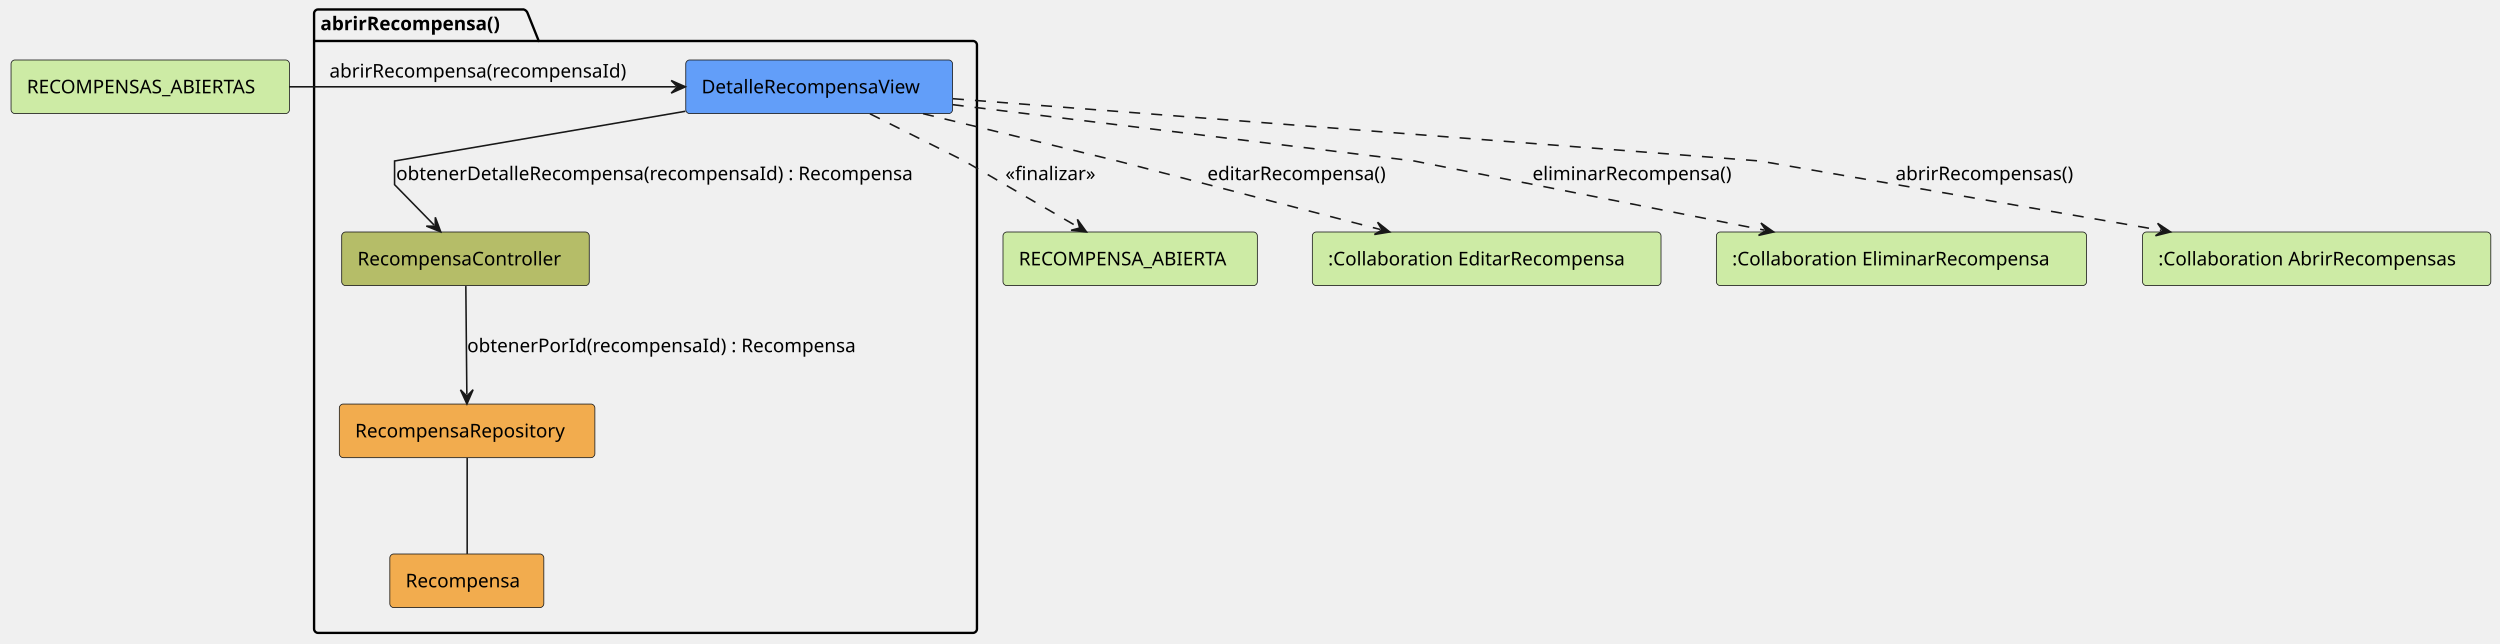
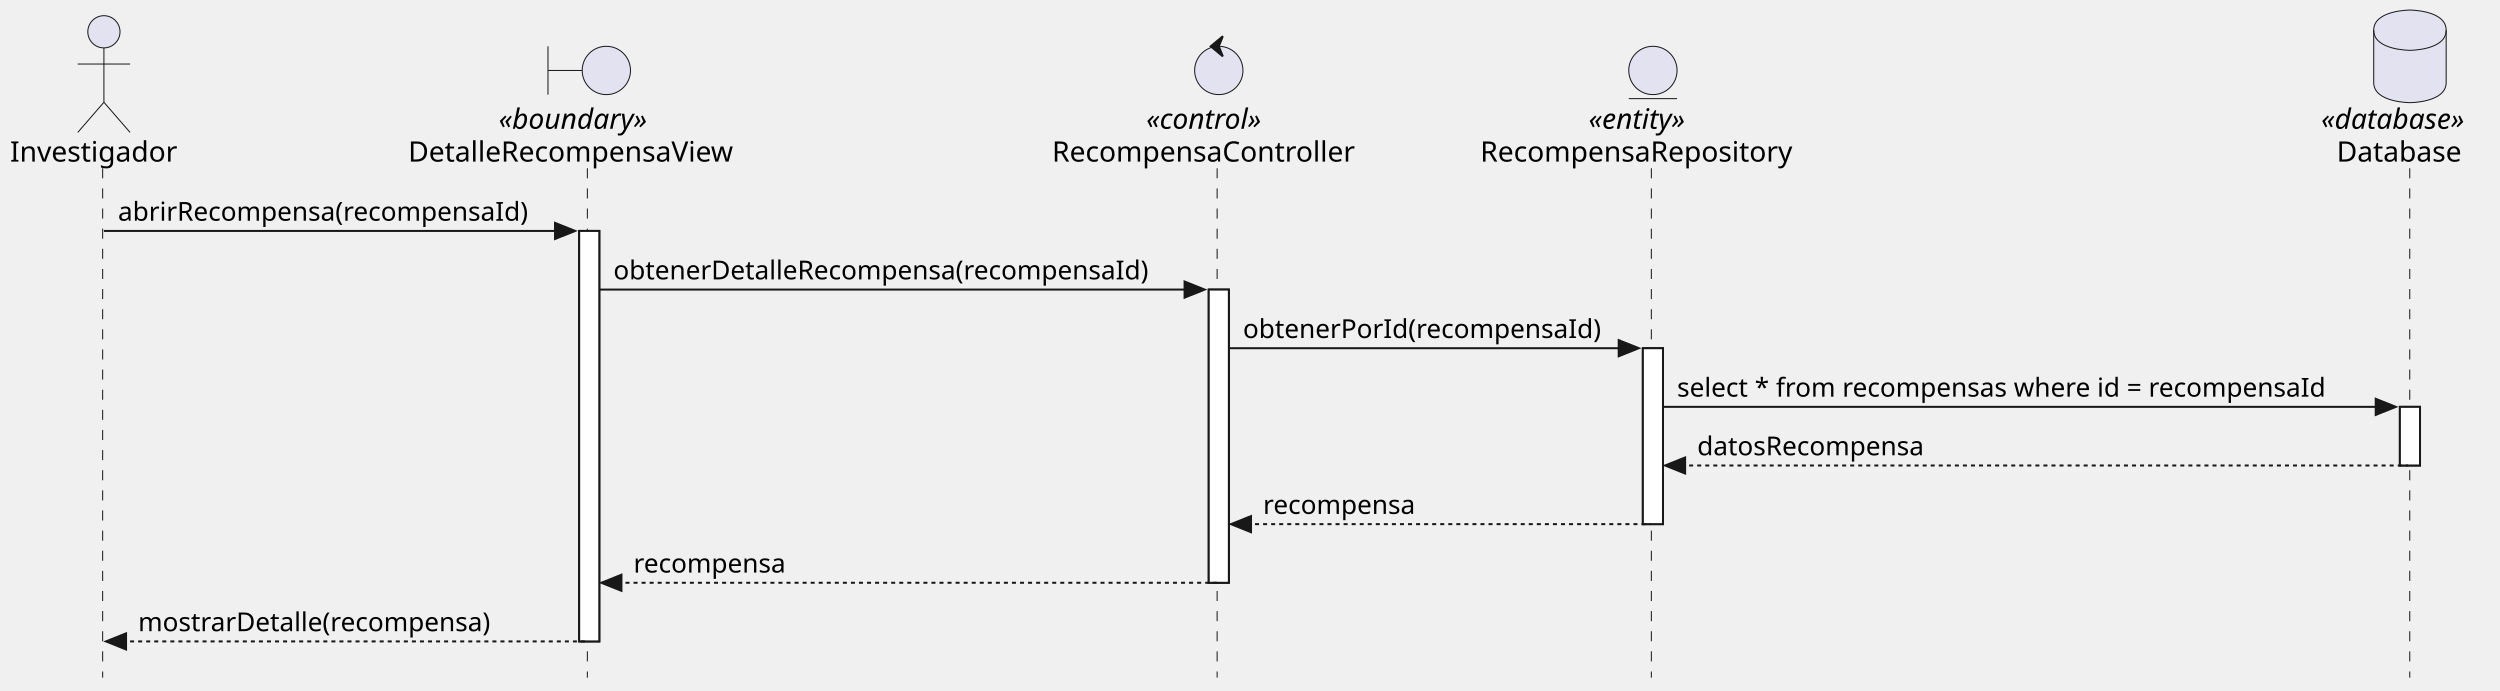
- <svg xmlns="http://www.w3.org/2000/svg" contentStyleType="text/css" data-diagram-type="DESCRIPTION" height="408px" preserveAspectRatio="none" style="width:1584px;height:408px;background:#FFFFFF;" version="1.1" viewBox="0 0 1584 408" width="1584px" zoomAndPan="magnify">
+ <svg xmlns="http://www.w3.org/2000/svg" contentStyleType="text/css" data-diagram-type="SEQUENCE" height="343px" preserveAspectRatio="none" style="width:1242px;height:343px;background:#FFFFFF;" version="1.1" viewBox="0 0 1242 343" width="1242px" zoomAndPan="magnify">
  <defs />
  <g>
-     <g class="cluster" data-qualified-name="abrirRecompensa" data-source-line="10" id="ent0004">
-       <path d="M201.5,6 L331.857,6 A3.75,3.75 0 0 1 334.357,8.5 L341.357,25.969 L616.5,25.969 A2.5,2.5 0 0 1 619,28.469 L619,398.5 A2.5,2.5 0 0 1 616.5,401 L201.5,401 A2.5,2.5 0 0 1 199,398.5 L199,8.5 A2.5,2.5 0 0 1 201.5,6" fill="none" style="stroke:#000000;stroke-width:1.5;" />
-       <line style="stroke:#000000;stroke-width:1.5;" x1="199" x2="341.357" y1="25.969" y2="25.969" />
-       <text fill="#000000" font-family="sans-serif" font-size="12" font-weight="bold" lengthAdjust="spacing" textLength="129.357" x="203" y="19.139">abrirRecompensa()</text>
+     <g>
+       <rect fill="#FFFFFF" height="203.93" style="stroke:#181818;stroke-width:1;" width="10" x="287.732" y="114.727" />
    </g>
-     <g class="entity" data-qualified-name="abrirRecompensa.DetalleRecompensaView" data-source-line="11" id="ent0005">
-       <rect fill="#629EF9" height="33.969" rx="2.5" ry="2.5" style="stroke:#181818;stroke-width:0.5;" width="169.033" x="434.5" y="38" />
-       <text fill="#000000" font-family="sans-serif" font-size="12" lengthAdjust="spacing" textLength="149.033" x="444.5" y="59.139">DetalleRecompensaView</text>
+     <g>
+       <rect fill="#FFFFFF" height="145.664" style="stroke:#181818;stroke-width:1;" width="10" x="600.498" y="143.859" />
    </g>
-     <g class="entity" data-qualified-name="abrirRecompensa.RecompensaController" data-source-line="12" id="ent0006">
-       <rect fill="#B5BD68" height="33.969" rx="2.5" ry="2.5" style="stroke:#181818;stroke-width:0.5;" width="156.852" x="216.5" y="147" />
-       <text fill="#000000" font-family="sans-serif" font-size="12" lengthAdjust="spacing" textLength="136.852" x="226.5" y="168.139">RecompensaController</text>
+     <g>
+       <rect fill="#FFFFFF" height="87.398" style="stroke:#181818;stroke-width:1;" width="10" x="816.17" y="172.992" />
    </g>
-     <g class="entity" data-qualified-name="abrirRecompensa.RecompensaRepository" data-source-line="13" id="ent0007">
-       <rect fill="#F2AC4E" height="33.969" rx="2.5" ry="2.5" style="stroke:#181818;stroke-width:0.5;" width="161.908" x="215" y="256" />
-       <text fill="#000000" font-family="sans-serif" font-size="12" lengthAdjust="spacing" textLength="141.908" x="225" y="277.139">RecompensaRepository</text>
+     <g>
+       <rect fill="#FFFFFF" height="29.133" style="stroke:#181818;stroke-width:1;" width="10" x="1192.26" y="202.125" />
    </g>
-     <g class="entity" data-qualified-name="abrirRecompensa.Recompensa" data-source-line="14" id="ent0008">
-       <rect fill="#F2AC4E" height="33.969" rx="2.5" ry="2.5" style="stroke:#181818;stroke-width:0.5;" width="97.561" x="247" y="351" />
-       <text fill="#000000" font-family="sans-serif" font-size="12" lengthAdjust="spacing" textLength="77.561" x="257" y="372.139">Recompensa</text>
+     <g class="participant-lifeline" data-entity-uid="part1" data-qualified-name="Investigador" id="part1-lifeline">
+       <g>
+         <rect fill="#000000" fill-opacity="0" height="253.062" width="8" x="47.623" y="83.594" />
+         <line style="stroke:#181818;stroke-width:0.5;stroke-dasharray:5,5;" x1="51" x2="51" y1="83.594" y2="336.656" />
+       </g>
    </g>
-     <g class="entity" data-qualified-name="RecompensasAbiertas" data-source-line="7" id="ent0002">
-       <rect fill="#CDEBA5" height="33.969" rx="2.5" ry="2.5" style="stroke:#181818;stroke-width:0.5;" width="176.393" x="7" y="38" />
-       <text fill="#000000" font-family="sans-serif" font-size="12" lengthAdjust="spacing" textLength="156.393" x="17" y="59.139">RECOMPENSAS_ABIERTAS</text>
+     <g class="participant-lifeline" data-entity-uid="part2" data-qualified-name="DetalleRecompensaView" id="part2-lifeline">
+       <g>
+         <rect fill="#000000" fill-opacity="0" height="253.062" width="8" x="288.732" y="83.594" />
+         <line style="stroke:#181818;stroke-width:0.5;stroke-dasharray:5,5;" x1="291.796" x2="291.796" y1="83.594" y2="336.656" />
+       </g>
    </g>
-     <g class="entity" data-qualified-name="RecompensaAbierta" data-source-line="8" id="ent0003">
-       <rect fill="#CDEBA5" height="33.969" rx="2.5" ry="2.5" style="stroke:#181818;stroke-width:0.5;" width="161.158" x="635.5" y="147" />
-       <text fill="#000000" font-family="sans-serif" font-size="12" lengthAdjust="spacing" textLength="141.158" x="645.5" y="168.139">RECOMPENSA_ABIERTA</text>
+     <g class="participant-lifeline" data-entity-uid="part3" data-qualified-name="RecompensaController" id="part3-lifeline">
+       <g>
+         <rect fill="#000000" fill-opacity="0" height="253.062" width="8" x="601.498" y="83.594" />
+         <line style="stroke:#181818;stroke-width:0.5;stroke-dasharray:5,5;" x1="604.668" x2="604.668" y1="83.594" y2="336.656" />
+       </g>
    </g>
-     <g class="entity" data-qualified-name="EditarRecompensa" data-source-line="17" id="ent0009">
-       <rect fill="#CDEBA5" height="33.969" rx="2.5" ry="2.5" style="stroke:#181818;stroke-width:0.5;" width="220.918" x="831.5" y="147" />
-       <text fill="#000000" font-family="sans-serif" font-size="12" lengthAdjust="spacing" textLength="200.918" x="841.5" y="168.139">:Collaboration EditarRecompensa</text>
+     <g class="participant-lifeline" data-entity-uid="part4" data-qualified-name="RecompensaRepository" id="part4-lifeline">
+       <g>
+         <rect fill="#000000" fill-opacity="0" height="253.062" width="8" x="817.17" y="83.594" />
+         <line style="stroke:#181818;stroke-width:0.5;stroke-dasharray:5,5;" x1="820.39" x2="820.39" y1="83.594" y2="336.656" />
+       </g>
    </g>
-     <g class="entity" data-qualified-name="EliminarRecompensa" data-source-line="18" id="ent0010">
-       <rect fill="#CDEBA5" height="33.969" rx="2.5" ry="2.5" style="stroke:#181818;stroke-width:0.5;" width="234.559" x="1087.5" y="147" />
-       <text fill="#000000" font-family="sans-serif" font-size="12" lengthAdjust="spacing" textLength="214.559" x="1097.5" y="168.139">:Collaboration EliminarRecompensa</text>
+     <g class="participant-lifeline" data-entity-uid="part5" data-qualified-name="Database" id="part5-lifeline">
+       <g>
+         <rect fill="#000000" fill-opacity="0" height="253.062" width="8" x="1193.26" y="83.594" />
+         <line style="stroke:#181818;stroke-width:0.5;stroke-dasharray:5,5;" x1="1197.166" x2="1197.166" y1="83.594" y2="336.656" />
+       </g>
    </g>
-     <g class="entity" data-qualified-name="AbrirRecompensas" data-source-line="19" id="ent0011">
-       <rect fill="#CDEBA5" height="33.969" rx="2.5" ry="2.5" style="stroke:#181818;stroke-width:0.5;" width="220.672" x="1357.5" y="147" />
-       <text fill="#000000" font-family="sans-serif" font-size="12" lengthAdjust="spacing" textLength="200.672" x="1367.5" y="168.139">:Collaboration AbrirRecompensas</text>
+     <g class="participant participant-head" data-entity-uid="part1" data-qualified-name="Investigador" id="part1-head">
+       <text fill="#000000" font-family="sans-serif" font-size="14" lengthAdjust="spacing" textLength="87.247" x="5" y="80.292">Investigador</text>
+       <ellipse cx="51.623" cy="15.797" fill="#E2E2F0" rx="8" ry="8" style="stroke:#181818;stroke-width:0.5;" />
+       <path d="M51.623,23.797 L51.623,50.797 M38.623,31.797 L64.624,31.797 M51.623,50.797 L38.623,65.797 M51.623,50.797 L64.624,65.797" fill="none" style="stroke:#181818;stroke-width:0.5;" />
    </g>
-     <g class="link" data-entity-1="ent0002" data-entity-2="ent0005" data-link-type="dependency" data-source-line="21" id="lnk12">
-       <path d="M183.11,55 C256.87,55 355.45,55 428.26,55" fill="none" id="RecompensasAbiertas-to-DetalleRecompensaView" style="stroke:#181818;stroke-width:1;" />
-       <polygon fill="#181818" points="434.26,55,425.26,51,429.26,55,425.26,59,434.26,55" style="stroke:#181818;stroke-width:1;" />
-       <text fill="#000000" font-family="sans-serif" font-size="12" lengthAdjust="spacing" textLength="200.408" x="208.75" y="49.139">abrirRecompensa(recompensaId)</text>
+     <g class="participant participant-head" data-entity-uid="part2" data-qualified-name="DetalleRecompensaView" id="part2-head">
+       <text fill="#000000" font-family="sans-serif" font-size="14" font-style="italic" lengthAdjust="spacing" textLength="83.986" x="247.739" y="63.995">«boundary»</text>
+       <text fill="#000000" font-family="sans-serif" font-size="14" lengthAdjust="spacing" textLength="173.872" x="202.796" y="80.292">DetalleRecompensaView</text>
+       <path d="M272.232,23 L272.232,47 M272.232,35 L289.232,35" fill="none" style="stroke:#181818;stroke-width:0.5;" />
+       <ellipse cx="301.232" cy="35" fill="#E2E2F0" rx="12" ry="12" style="stroke:#181818;stroke-width:0.5;" />
    </g>
-     <g class="link" data-entity-1="ent0005" data-entity-2="ent0006" data-link-type="dependency" data-source-line="23" id="lnk13">
-       <path d="M434.26,70.49 C355.41,83.98 250,102 250,102 C250,102 250,117 250,117 C250,117 262.083,129.362 275.063,142.622" fill="none" id="DetalleRecompensaView-to-RecompensaController" style="stroke:#181818;stroke-width:1;" />
-       <polygon fill="#181818" points="279.26,146.91,275.823,137.68,275.762,143.337,270.106,143.277,279.26,146.91" style="stroke:#181818;stroke-width:1;" />
-       <text fill="#000000" font-family="sans-serif" font-size="12" lengthAdjust="spacing" textLength="351.17" x="251" y="114.139">obtenerDetalleRecompensa(recompensaId) : Recompensa</text>
+     <g class="participant participant-head" data-entity-uid="part3" data-qualified-name="RecompensaController" id="part3-head">
+       <text fill="#000000" font-family="sans-serif" font-size="14" font-style="italic" lengthAdjust="spacing" textLength="66.117" x="569.439" y="63.995">«control»</text>
+       <text fill="#000000" font-family="sans-serif" font-size="14" lengthAdjust="spacing" textLength="159.66" x="522.668" y="80.292">RecompensaController</text>
+       <ellipse cx="605.498" cy="35" fill="#E2E2F0" rx="12" ry="12" style="stroke:#181818;stroke-width:0.5;" />
+       <polygon fill="#181818" points="601.498,23,607.498,18,605.498,23,607.498,28,601.498,23" style="stroke:#181818;stroke-width:1;" />
    </g>
-     <g class="link" data-entity-1="ent0006" data-entity-2="ent0007" data-link-type="dependency" data-source-line="24" id="lnk14">
-       <path d="M295.15,181.25 C295.34,201.48 295.603,229.81 295.793,249.95" fill="none" id="RecompensaController-to-RecompensaRepository" style="stroke:#181818;stroke-width:1;" />
-       <polygon fill="#181818" points="295.85,255.95,299.765,246.913,295.803,250.95,291.765,246.988,295.85,255.95" style="stroke:#181818;stroke-width:1;" />
-       <text fill="#000000" font-family="sans-serif" font-size="12" lengthAdjust="spacing" textLength="261.545" x="296" y="223.139">obtenerPorId(recompensaId) : Recompensa</text>
+     <g class="participant participant-head" data-entity-uid="part4" data-qualified-name="RecompensaRepository" id="part4-head">
+       <text fill="#000000" font-family="sans-serif" font-size="14" font-style="italic" lengthAdjust="spacing" textLength="57.921" x="789.21" y="63.995">«entity»</text>
+       <text fill="#000000" font-family="sans-serif" font-size="14" lengthAdjust="spacing" textLength="165.56" x="735.39" y="80.292">RecompensaRepository</text>
+       <ellipse cx="821.17" cy="35" fill="#E2E2F0" rx="12" ry="12" style="stroke:#181818;stroke-width:0.5;" />
+       <line style="stroke:#181818;stroke-width:0.5;" x1="809.17" x2="833.17" y1="49" y2="49" />
    </g>
-     <g class="link" data-entity-1="ent0007" data-entity-2="ent0008" data-link-type="association" data-source-line="25" id="lnk15">
-       <path d="M296,290.2 C296,307.27 296,333.99 296,350.99" fill="none" id="RecompensaRepository-Recompensa" style="stroke:#181818;stroke-width:1;" />
+     <g class="participant participant-head" data-entity-uid="part5" data-qualified-name="Database" id="part5-head">
+       <text fill="#000000" font-family="sans-serif" font-size="14" font-style="italic" lengthAdjust="spacing" textLength="82.189" x="1153.166" y="63.995">«database»</text>
+       <text fill="#000000" font-family="sans-serif" font-size="14" lengthAdjust="spacing" textLength="66.801" x="1160.859" y="80.292">Database</text>
+       <path d="M1179.26,15 C1179.26,5 1197.26,5 1197.26,5 C1197.26,5 1215.26,5 1215.26,15 L1215.26,41 C1215.26,51 1197.26,51 1197.26,51 C1197.26,51 1179.26,51 1179.26,41 L1179.26,15" fill="#E2E2F0" style="stroke:#181818;stroke-width:0.5;" />
+       <path d="M1179.26,15 C1179.26,25 1197.26,25 1197.26,25 C1197.26,25 1215.26,25 1215.26,15" fill="none" style="stroke:#181818;stroke-width:0.5;" />
    </g>
-     <g class="link" data-entity-1="ent0005" data-entity-2="ent0009" data-link-type="dependency" data-source-line="27" id="lnk16">
-       <path d="M584.84,72.02 C639.38,85.3 708,102 708,102 C708,102 805.384,127.387 874.714,145.457" fill="none" id="DetalleRecompensaView-to-EditarRecompensa" style="stroke:#181818;stroke-width:1;stroke-dasharray:7,7;" />
-       <polygon fill="#181818" points="880.52,146.97,872.82,140.829,875.682,145.709,870.802,148.571,880.52,146.97" style="stroke:#181818;stroke-width:1;" />
-       <text fill="#000000" font-family="sans-serif" font-size="12" lengthAdjust="spacing" textLength="122.25" x="765" y="114.139">editarRecompensa()</text>
+     <g>
+       <rect fill="#FFFFFF" height="203.93" style="stroke:#181818;stroke-width:1;" width="10" x="287.732" y="114.727" />
    </g>
-     <g class="link" data-entity-1="ent0005" data-entity-2="ent0010" data-link-type="dependency" data-source-line="28" id="lnk17">
-       <path d="M603.61,66.32 C714.76,79.89 896,102 896,102 C896,102 1026.374,127.738 1117.924,145.808" fill="none" id="DetalleRecompensaView-to-EliminarRecompensa" style="stroke:#181818;stroke-width:1;stroke-dasharray:7,7;" />
-       <polygon fill="#181818" points="1123.81,146.97,1115.755,141.303,1118.905,146.002,1114.206,149.151,1123.81,146.97" style="stroke:#181818;stroke-width:1;" />
-       <text fill="#000000" font-family="sans-serif" font-size="12" lengthAdjust="spacing" textLength="135.891" x="971" y="114.139">eliminarRecompensa()</text>
+     <g>
+       <rect fill="#FFFFFF" height="145.664" style="stroke:#181818;stroke-width:1;" width="10" x="600.498" y="143.859" />
    </g>
-     <g class="link" data-entity-1="ent0005" data-entity-2="ent0011" data-link-type="dependency" data-source-line="29" id="lnk18">
-       <path d="M603.76,62.54 C768.3,75.24 1115,102 1115,102 C1115,102 1264.758,127.878 1369.338,145.948" fill="none" id="DetalleRecompensaView-to-AbrirRecompensas" style="stroke:#181818;stroke-width:1;stroke-dasharray:7,7;" />
-       <polygon fill="#181818" points="1375.25,146.97,1367.062,141.496,1370.323,146.119,1365.7,149.379,1375.25,146.97" style="stroke:#181818;stroke-width:1;" />
-       <text fill="#000000" font-family="sans-serif" font-size="12" lengthAdjust="spacing" textLength="121.348" x="1201" y="114.139">abrirRecompensas()</text>
+     <g>
+       <rect fill="#FFFFFF" height="87.398" style="stroke:#181818;stroke-width:1;" width="10" x="816.17" y="172.992" />
    </g>
-     <g class="link" data-entity-1="ent0005" data-entity-2="ent0003" data-link-type="dependency" data-source-line="31" id="lnk19">
-       <path d="M551.18,72.09 C577.71,85.35 611,102 611,102 C611,102 652.112,125.886 683.222,143.956" fill="none" id="DetalleRecompensaView-to-RecompensaAbierta" style="stroke:#181818;stroke-width:1;stroke-dasharray:7,7;" />
-       <polygon fill="#181818" points="688.41,146.97,682.637,138.991,684.086,144.459,678.619,145.909,688.41,146.97" style="stroke:#181818;stroke-width:1;" />
-       <text fill="#000000" font-family="sans-serif" font-size="12" lengthAdjust="spacing" textLength="62.455" x="637" y="114.139">«finalizar»</text>
+     <g>
+       <rect fill="#FFFFFF" height="29.133" style="stroke:#181818;stroke-width:1;" width="10" x="1192.26" y="202.125" />
+     </g>
+     <g class="message" data-entity-1="part1" data-entity-2="part2" id="msg1">
+       <polygon fill="#181818" points="275.732,110.727,285.732,114.727,275.732,118.727" style="stroke:#181818;stroke-width:1;" />
+       <line style="stroke:#181818;stroke-width:1;" x1="51.623" x2="281.732" y1="114.727" y2="114.727" />
+       <text fill="#000000" font-family="sans-serif" font-size="13" lengthAdjust="spacing" textLength="217.109" x="58.623" y="109.661">abrirRecompensa(recompensaId)</text>
+     </g>
+     <g class="message" data-entity-1="part2" data-entity-2="part3" id="msg2">
+       <polygon fill="#181818" points="588.498,139.859,598.498,143.859,588.498,147.859" style="stroke:#181818;stroke-width:1;" />
+       <line style="stroke:#181818;stroke-width:1;" x1="297.732" x2="594.498" y1="143.859" y2="143.859" />
+       <text fill="#000000" font-family="sans-serif" font-size="13" lengthAdjust="spacing" textLength="283.766" x="304.732" y="138.793">obtenerDetalleRecompensa(recompensaId)</text>
+     </g>
+     <g class="message" data-entity-1="part3" data-entity-2="part4" id="msg3">
+       <polygon fill="#181818" points="804.17,168.992,814.17,172.992,804.17,176.992" style="stroke:#181818;stroke-width:1;" />
+       <line style="stroke:#181818;stroke-width:1;" x1="610.498" x2="810.17" y1="172.992" y2="172.992" />
+       <text fill="#000000" font-family="sans-serif" font-size="13" lengthAdjust="spacing" textLength="186.672" x="617.498" y="167.926">obtenerPorId(recompensaId)</text>
+     </g>
+     <g class="message" data-entity-1="part4" data-entity-2="part5" id="msg4">
+       <polygon fill="#181818" points="1180.26,198.125,1190.26,202.125,1180.26,206.125" style="stroke:#181818;stroke-width:1;" />
+       <line style="stroke:#181818;stroke-width:1;" x1="826.17" x2="1186.26" y1="202.125" y2="202.125" />
+       <text fill="#000000" font-family="sans-serif" font-size="13" lengthAdjust="spacing" textLength="347.09" x="833.17" y="197.059">select * from recompensas where id = recompensaId</text>
+     </g>
+     <g class="message" data-entity-1="part5" data-entity-2="part4" id="msg5">
+       <polygon fill="#181818" points="837.17,227.258,827.17,231.258,837.17,235.258" style="stroke:#181818;stroke-width:1;" />
+       <line style="stroke:#181818;stroke-width:1;stroke-dasharray:2,2;" x1="831.17" x2="1196.26" y1="231.258" y2="231.258" />
+       <text fill="#000000" font-family="sans-serif" font-size="13" lengthAdjust="spacing" textLength="120.066" x="843.17" y="226.192">datosRecompensa</text>
+     </g>
+     <g class="message" data-entity-1="part4" data-entity-2="part3" id="msg6">
+       <polygon fill="#181818" points="621.498,256.391,611.498,260.391,621.498,264.391" style="stroke:#181818;stroke-width:1;" />
+       <line style="stroke:#181818;stroke-width:1;stroke-dasharray:2,2;" x1="615.498" x2="820.17" y1="260.391" y2="260.391" />
+       <text fill="#000000" font-family="sans-serif" font-size="13" lengthAdjust="spacing" textLength="80.336" x="627.498" y="255.325">recompensa</text>
+     </g>
+     <g class="message" data-entity-1="part3" data-entity-2="part2" id="msg7">
+       <polygon fill="#181818" points="308.732,285.523,298.732,289.523,308.732,293.523" style="stroke:#181818;stroke-width:1;" />
+       <line style="stroke:#181818;stroke-width:1;stroke-dasharray:2,2;" x1="302.732" x2="604.498" y1="289.523" y2="289.523" />
+       <text fill="#000000" font-family="sans-serif" font-size="13" lengthAdjust="spacing" textLength="80.336" x="314.732" y="284.457">recompensa</text>
+     </g>
+     <g class="message" data-entity-1="part2" data-entity-2="part1" id="msg8">
+       <polygon fill="#181818" points="62.623,314.656,52.623,318.656,62.623,322.656" style="stroke:#181818;stroke-width:1;" />
+       <line style="stroke:#181818;stroke-width:1;stroke-dasharray:2,2;" x1="56.623" x2="291.732" y1="318.656" y2="318.656" />
+       <text fill="#000000" font-family="sans-serif" font-size="13" lengthAdjust="spacing" textLength="187.916" x="68.624" y="313.59">mostrarDetalle(recompensa)</text>
    </g>
  </g>
</svg>
